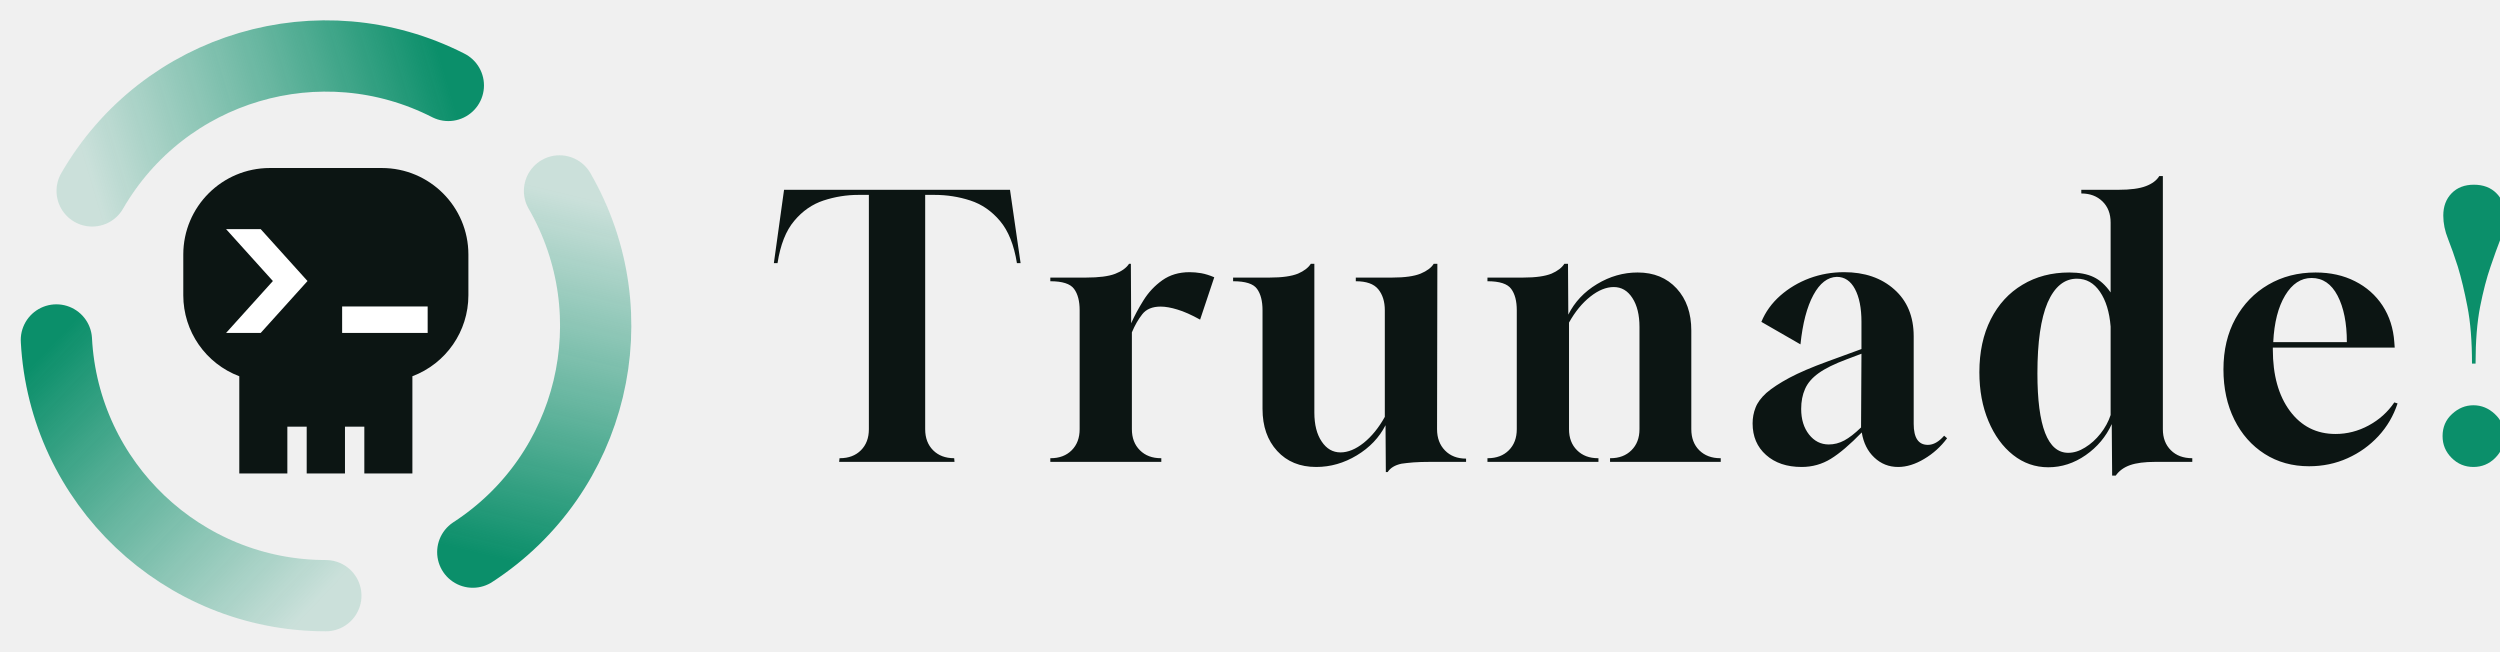
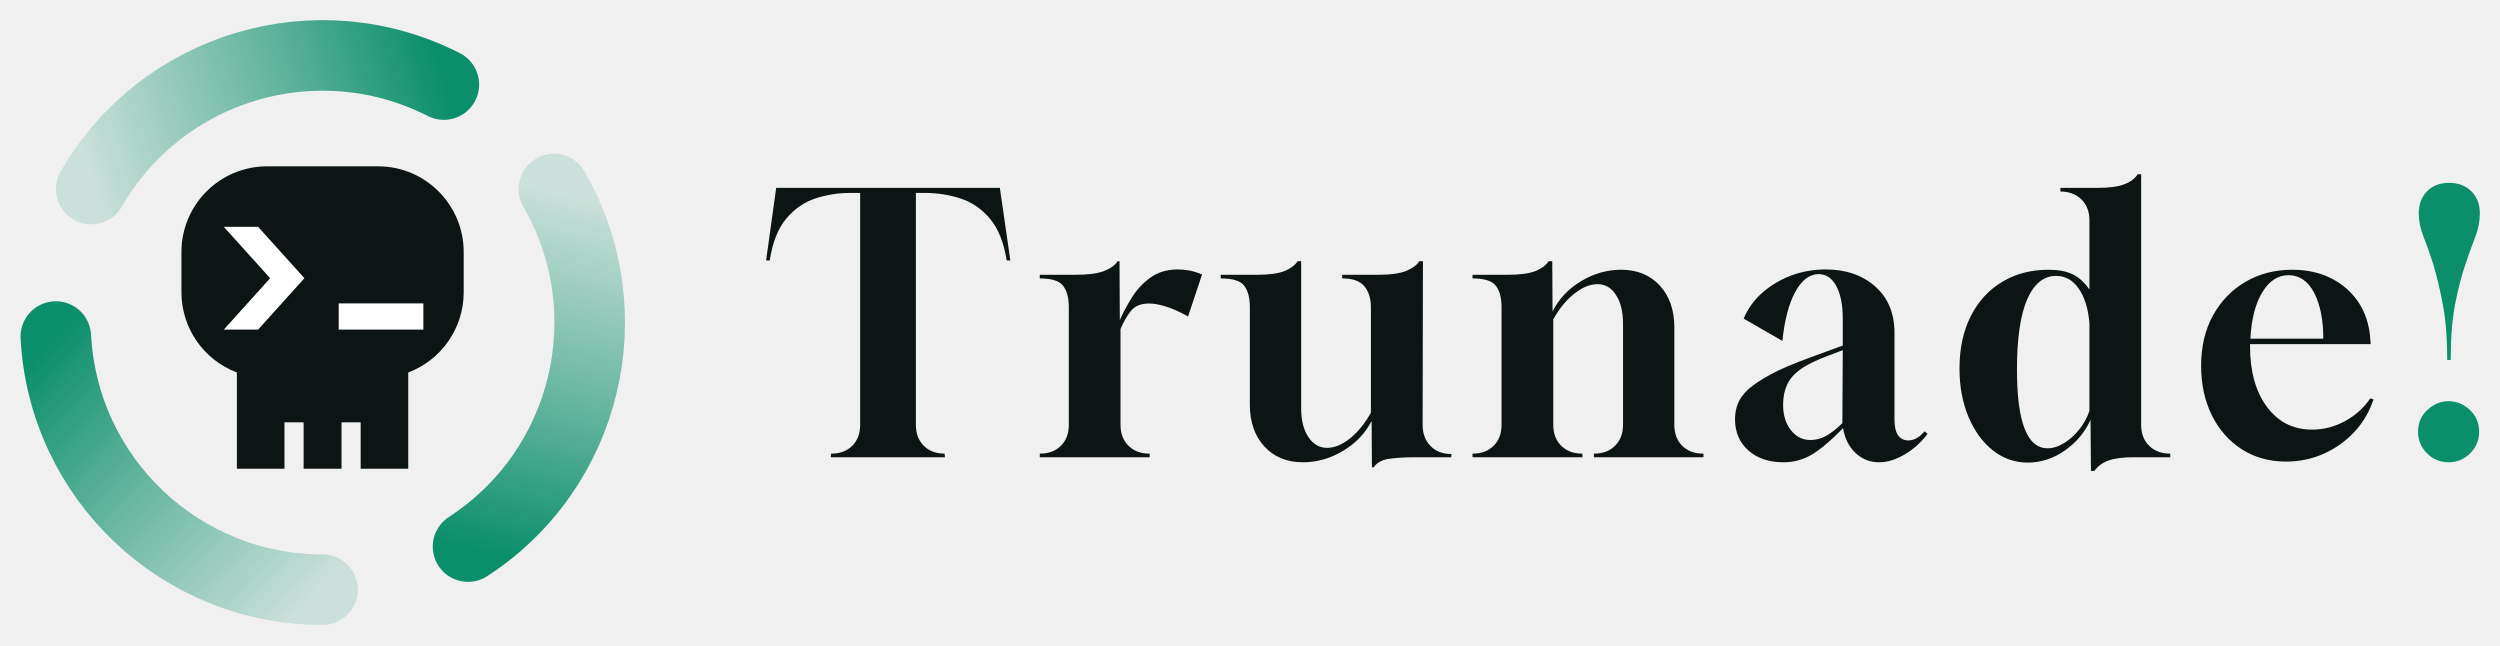
- <svg xmlns="http://www.w3.org/2000/svg" viewBox="0 0 245.52 64" role="img" aria-label="Trunade!">
+ <svg xmlns="http://www.w3.org/2000/svg" viewBox="0 0 248.01 64" role="img" aria-label="Trunade!">
  <linearGradient id="trn-0b8f6a-265" gradientUnits="userSpaceOnUse" x1="9.05" y1="18.75" x2="44.03" y2="8.39">
    <stop offset="0" stop-color="#0b8f6a" stop-opacity="0.16" />
    <stop offset=".55" stop-color="#0b8f6a" stop-opacity=".6" />
    <stop offset="1" stop-color="#0b8f6a" />
  </linearGradient>
  <g fill="none" stroke="url(#trn-0b8f6a-265)" stroke-width="7" stroke-linecap="round">
    <path d="M9.05 18.75A26.5 26.5 0 0 1 44.03 8.39" />
    <path d="M9.05 18.75A26.5 26.5 0 0 1 44.03 8.39" transform="rotate(120 32 32)" />
    <path d="M9.05 18.75A26.5 26.5 0 0 1 44.03 8.39" transform="rotate(240 32 32)" />
  </g>
  <path fill="#0c1513" d="M23.5 36.95A8.5 8.5 0 0 1 18 29V25a8.5 8.5 0 0 1 8.5 -8.5H37.5a8.5 8.5 0 0 1 8.5 8.5V29A8.5 8.5 0 0 1 40.5 36.95V46.5H35.78V41.9H33.88V46.5H30.12V41.9H28.22V46.5H23.5Z" />
  <path fill="#ffffff" d="M22.2 22.5h3.4L30.2 27.6L25.6 32.7h-3.4L26.8 27.6ZM33.6 30.1h8.4v2.6h-8.4Z" />
  <g transform="translate(76 16.64)">
    <path fill="#0c1513" d="M6.41 28.72 6.45 28.36H6.48Q7.77 28.36 8.55 27.58Q9.33 26.8 9.33 25.51V2.5H8.3Q6.56 2.5 4.88 3.05Q3.21 3.6 2 5.05Q0.78 6.49 0.36 9.2H0L1 2H23.19L24.23 9.2H23.87Q23.44 6.52 22.21 5.06Q20.98 3.6 19.29 3.05Q17.6 2.5 15.78 2.5H14.86V25.51Q14.86 26.8 15.64 27.58Q16.42 28.36 17.71 28.36L17.74 28.72ZM27.15 28.72V28.36H27.18Q28.47 28.36 29.25 27.58Q30.03 26.8 30.03 25.51V13.83Q30.03 12.47 29.48 11.73Q28.93 10.98 27.15 10.98V10.62H30.67Q32.56 10.62 33.52 10.25Q34.49 9.87 34.88 9.27H35.06L35.09 15.11Q35.56 14.04 36.29 12.87Q37.02 11.69 38.14 10.89Q39.26 10.09 40.83 10.09Q41.36 10.09 41.97 10.19Q42.57 10.3 43.25 10.59L41.86 14.75Q40.58 14.04 39.63 13.76Q38.69 13.47 37.98 13.47Q36.77 13.47 36.18 14.22Q35.59 14.97 35.16 16V25.51Q35.16 26.8 35.95 27.58Q36.73 28.36 38.01 28.36H38.05V28.72ZM60.1 29.72 60.07 25.12Q59.14 26.94 57.25 28.08Q55.36 29.22 53.26 29.22Q50.87 29.22 49.43 27.65Q47.99 26.08 47.99 23.52V13.83Q47.99 12.47 47.45 11.73Q46.92 10.98 45.1 10.98V10.62H48.7Q50.52 10.62 51.48 10.23Q52.37 9.84 52.73 9.27H53.08V23.87Q53.08 25.66 53.8 26.72Q54.51 27.79 55.65 27.79Q56.75 27.79 57.93 26.85Q59.1 25.91 60 24.3V13.83Q60 12.55 59.35 11.76Q58.71 10.98 57.15 10.98V10.62H60.74Q62.56 10.62 63.52 10.23Q64.45 9.84 64.8 9.27H65.16L65.13 25.51Q65.13 26.8 65.91 27.6Q66.69 28.4 67.98 28.4V28.72H64.45Q63.52 28.72 62.81 28.77Q62.1 28.83 61.63 28.9Q60.67 29.11 60.28 29.72ZM70.08 28.72V28.36H70.11Q71.4 28.36 72.18 27.58Q72.96 26.8 72.96 25.51V13.83Q72.96 12.47 72.41 11.73Q71.86 10.98 70.08 10.98V10.62H73.6Q75.42 10.62 76.38 10.23Q77.27 9.84 77.63 9.27H77.99L78.02 14.26Q78.95 12.4 80.84 11.26Q82.73 10.12 84.83 10.12Q87.21 10.12 88.66 11.69Q90.1 13.26 90.1 15.82V25.51Q90.1 26.8 90.88 27.58Q91.67 28.36 92.95 28.36H92.99V28.72H82.12V28.36H82.16Q83.44 28.36 84.22 27.58Q85.01 26.8 85.01 25.51V15.47Q85.01 13.69 84.31 12.62Q83.62 11.55 82.48 11.55Q81.37 11.55 80.18 12.49Q78.98 13.44 78.09 15.04V25.51Q78.09 26.8 78.88 27.58Q79.66 28.36 80.94 28.36H80.98V28.72ZM100.93 29.22Q98.76 29.22 97.44 28.04Q96.12 26.87 96.12 24.94Q96.12 24.12 96.41 23.39Q96.69 22.66 97.47 21.95Q98.29 21.24 99.72 20.47Q101.14 19.71 103.5 18.85L106.81 17.64V14.97Q106.81 12.94 106.17 11.74Q105.53 10.55 104.39 10.55Q103.03 10.59 102.09 12.33Q101.14 14.08 100.82 17.18L96.98 14.97Q97.58 13.51 98.83 12.4Q100.08 11.3 101.7 10.69Q103.32 10.09 105.1 10.09Q108.13 10.09 110.03 11.78Q111.94 13.47 111.94 16.39V24.98Q111.94 27.05 113.33 27.05Q114.15 27.05 114.93 26.15L115.22 26.4Q114.29 27.65 112.97 28.43Q111.65 29.22 110.41 29.22Q109.05 29.22 108.07 28.29Q107.09 27.37 106.84 25.83Q105.1 27.62 103.8 28.42Q102.5 29.22 100.93 29.22ZM103.6 27.01Q104.39 27.01 105.12 26.62Q105.85 26.23 106.77 25.34L106.81 18.1L105.38 18.64Q103.57 19.31 102.6 20.01Q101.64 20.7 101.27 21.56Q100.89 22.41 100.89 23.52Q100.89 25.05 101.66 26.03Q102.43 27.01 103.6 27.01ZM131.43 30.07 131.39 25.01Q130.54 26.87 128.83 28.06Q127.12 29.25 125.16 29.25Q123.23 29.25 121.7 28.04Q120.17 26.83 119.28 24.71Q118.39 22.59 118.39 19.92Q118.39 16.93 119.51 14.72Q120.63 12.51 122.63 11.32Q124.62 10.12 127.22 10.12Q128.68 10.12 129.61 10.57Q130.54 11.01 131.28 12.08V5.21Q131.28 3.92 130.48 3.14Q129.68 2.36 128.4 2.36V2H132.03Q133.81 2 134.74 1.64Q135.67 1.29 136.06 0.65H136.41V25.51Q136.41 26.8 137.2 27.58Q137.98 28.36 139.3 28.36V28.72H135.67Q134.1 28.72 133.19 29.04Q132.28 29.36 131.78 30.07ZM127.12 27.83Q127.94 27.83 128.77 27.31Q129.61 26.8 130.29 25.94Q130.96 25.09 131.28 24.12V15.43Q131.11 13.29 130.23 12.01Q129.36 10.73 127.97 10.73Q126.12 10.73 125.09 13.08Q124.09 15.43 124.09 20.03Q124.09 27.83 127.12 27.83ZM150.77 29.15Q148.31 29.15 146.41 27.94Q144.5 26.72 143.43 24.57Q142.36 22.41 142.36 19.64Q142.36 16.79 143.54 14.65Q144.72 12.51 146.76 11.32Q148.81 10.12 151.41 10.12Q153.59 10.12 155.28 10.98Q156.97 11.83 157.99 13.38Q159 14.93 159.14 16.96L159.18 17.5H147.21V17.68Q147.21 21.45 148.88 23.71Q150.56 25.98 153.37 25.98Q155.08 25.98 156.63 25.14Q158.18 24.3 159.14 22.88L159.46 22.98Q158.86 24.8 157.58 26.19Q156.29 27.58 154.55 28.36Q152.8 29.15 150.77 29.15ZM147.25 16.96H154.48Q154.48 14.15 153.57 12.4Q152.66 10.66 151.02 10.66Q149.45 10.66 148.42 12.37Q147.39 14.08 147.25 16.96Z" />
    <path fill="#0b8f6a" d="M166.77 19.07Q166.77 15.75 166.32 13.47Q165.88 11.19 165.38 9.55Q164.88 7.99 164.42 6.83Q163.95 5.67 163.95 4.53Q163.95 3.18 164.77 2.34Q165.59 1.5 166.95 1.5Q168.34 1.5 169.17 2.34Q170.01 3.18 170.01 4.53Q170.01 5.67 169.57 6.83Q169.12 7.99 168.59 9.55Q168.02 11.19 167.57 13.47Q167.12 15.75 167.12 19.07ZM166.91 29.22Q165.66 29.22 164.77 28.33Q163.88 27.44 163.88 26.19Q163.88 24.87 164.81 24.02Q165.74 23.16 166.91 23.16Q168.09 23.16 169.01 24.02Q169.94 24.87 169.94 26.19Q169.94 27.44 169.05 28.33Q168.16 29.22 166.91 29.22Z" />
  </g>
</svg>
